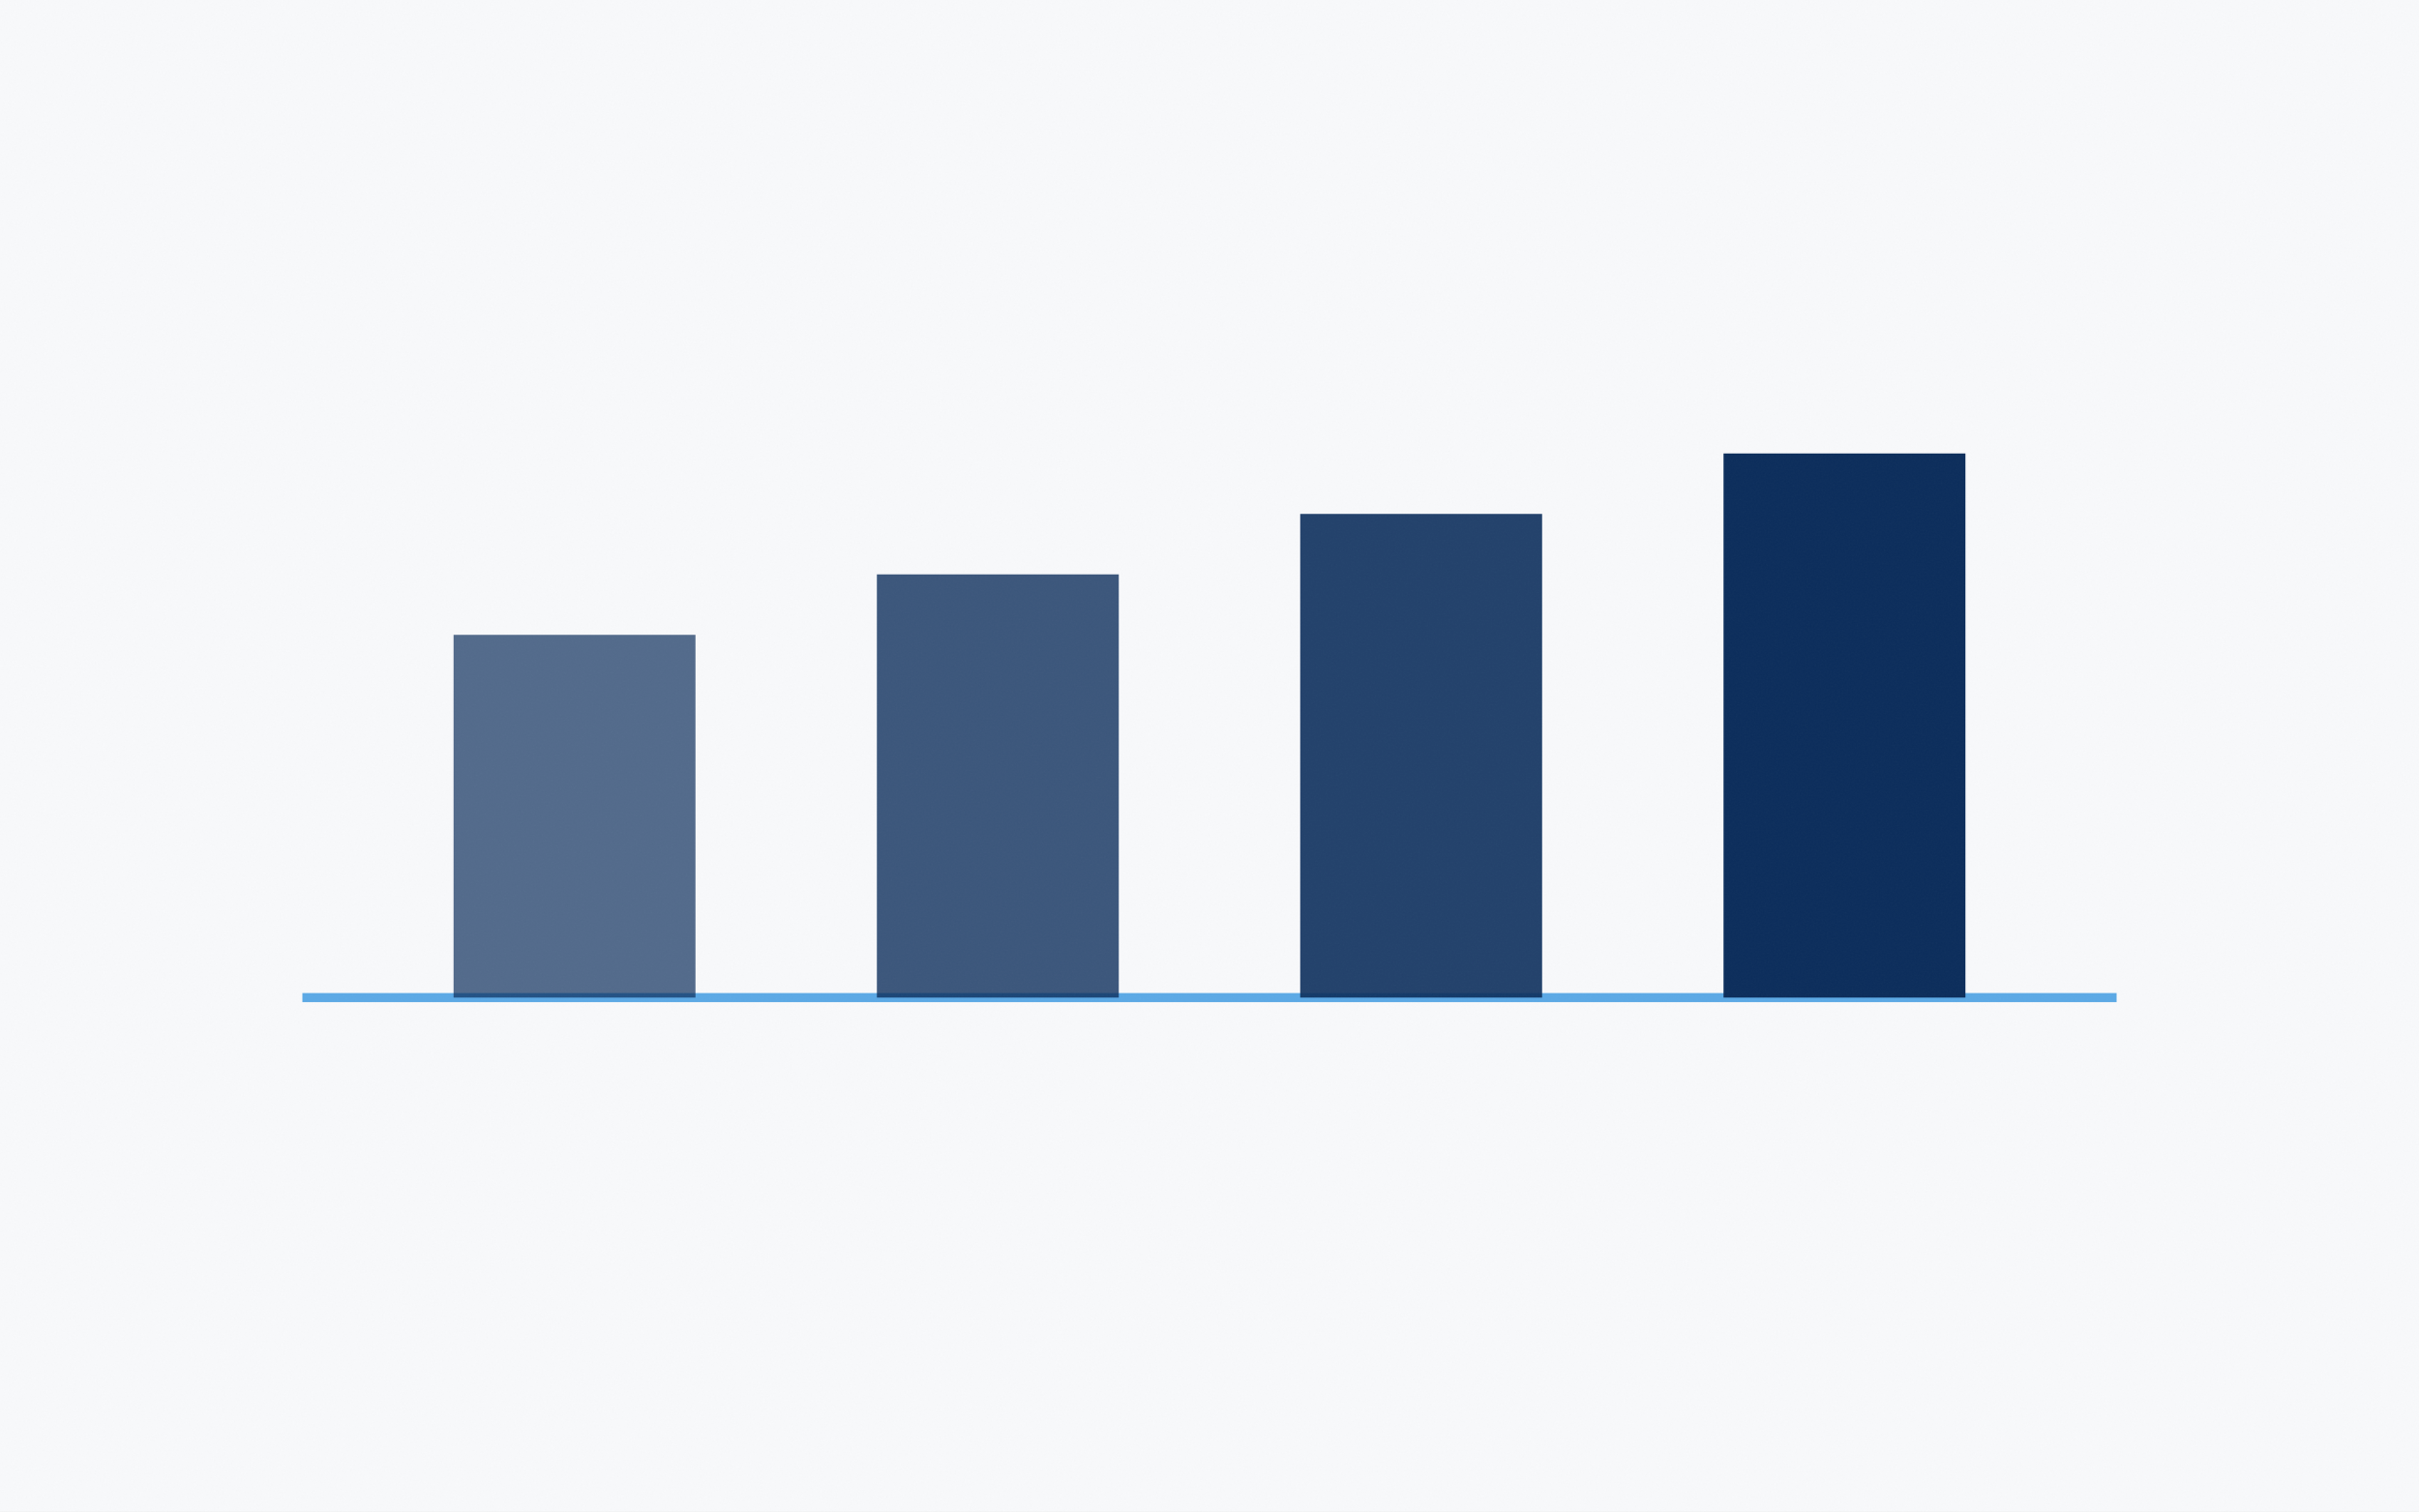
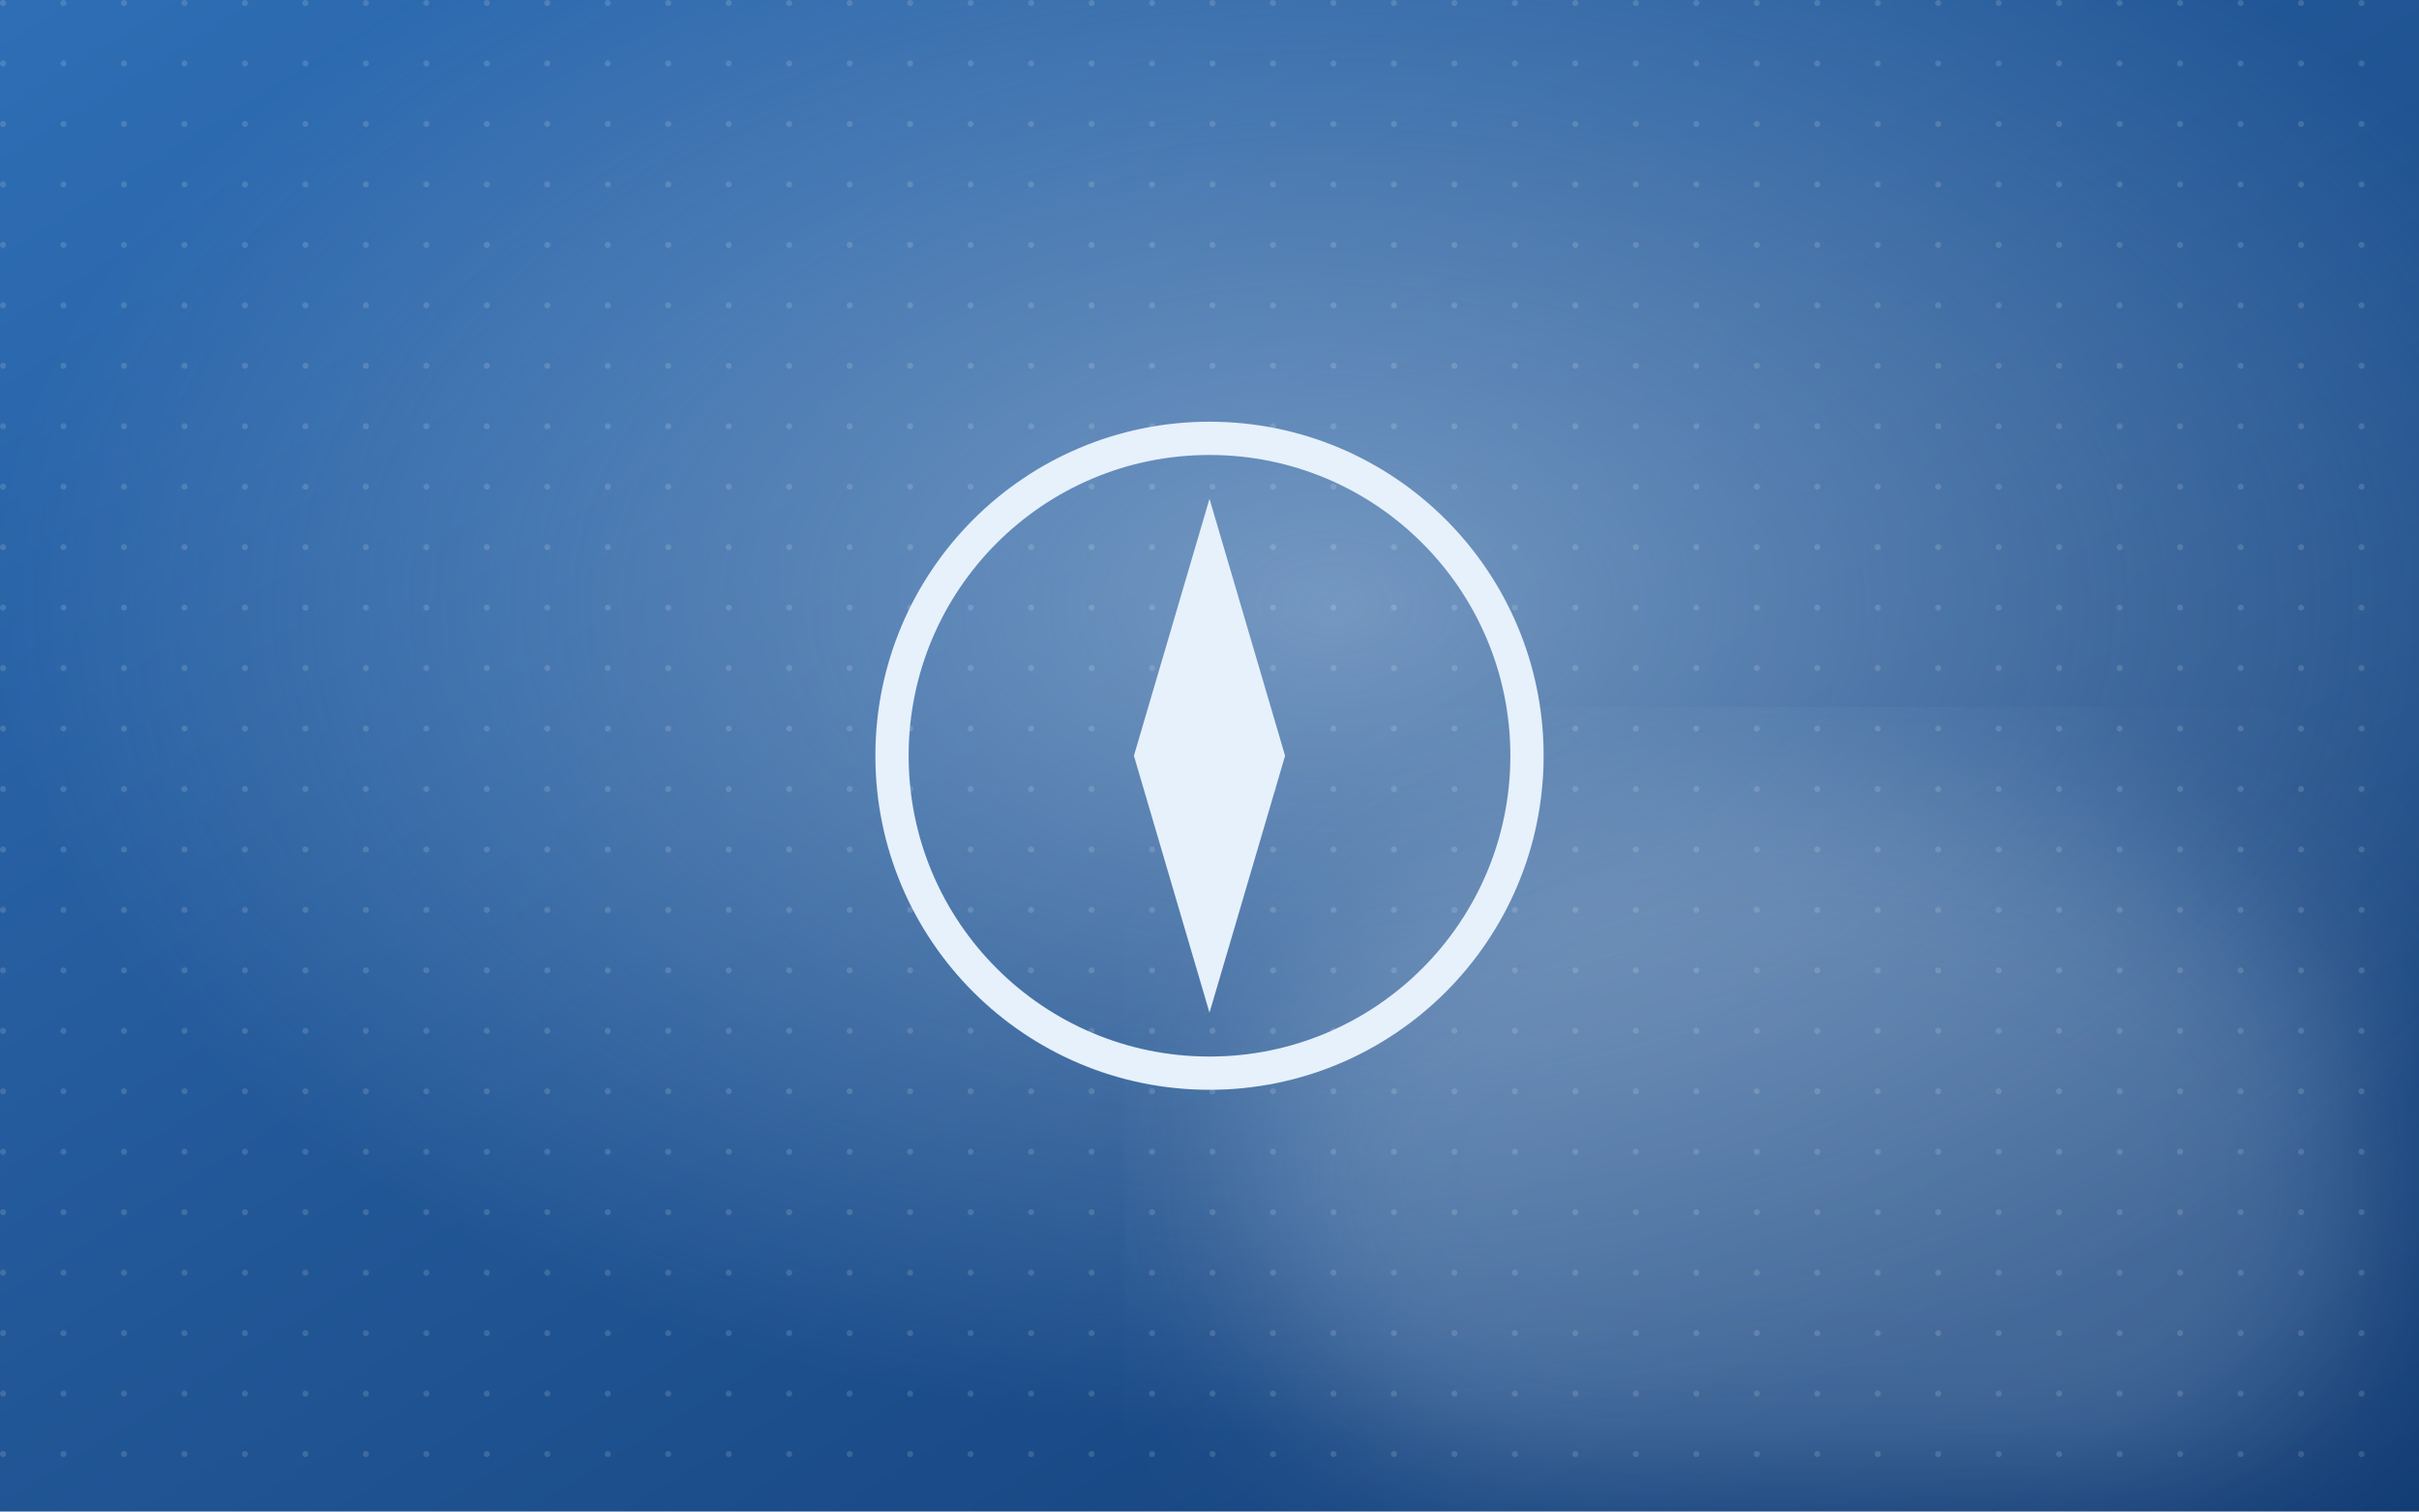
<svg xmlns="http://www.w3.org/2000/svg" viewBox="0 0 1600 1000" width="1600" height="1000">
  <defs>
-     <filter id="g" x="0" y="0" width="100%" height="100%">
-       <feTurbulence type="fractalNoise" baseFrequency="0.9" numOctaves="2" stitchTiles="stitch" />
-       <feColorMatrix type="saturate" values="0" />
-       <feComponentTransfer>
-         <feFuncA type="linear" slope="0.06" />
-       </feComponentTransfer>
+     <linearGradient id="bg" x1="0" y1="0" x2="1" y2="1">
+       <stop offset="0" stop-color="#2F6EB5" />
+       <stop offset="1" stop-color="#123C74" />
+     </linearGradient>
+     <radialGradient id="glow" cx="55%" cy="40%" r="55%">
+       <stop offset="0" stop-color="#E6F1FB" stop-opacity="0.42" />
+       <stop offset="1" stop-color="#E6F1FB" stop-opacity="0" />
+     </radialGradient>
+     <pattern id="dots" width="40" height="40" patternUnits="userSpaceOnUse">
+       <circle cx="2" cy="2" r="2" fill="#ffffff" opacity="0.14" />
+     </pattern>
+     <filter id="blur">
+       <feGaussianBlur stdDeviation="60" />
    </filter>
-     <linearGradient id="n" x1="0" y1="0" x2="1" y2="1">
-       <stop offset="0" stop-color="#1B4C8C" />
-       <stop offset="1" stop-color="#071E3D" />
-     </linearGradient>
-     <linearGradient id="s" x1="0" y1="0" x2="1" y2="0">
-       <stop offset="0" stop-color="#5BA9E6" />
-       <stop offset="1" stop-color="#A7D0F2" />
-     </linearGradient>
-     <linearGradient id="p" x1="0" y1="0" x2="0" y2="1">
-       <stop offset="0" stop-color="#FBFAF7" />
-       <stop offset="1" stop-color="#E9EDF2" />
-     </linearGradient>
  </defs>
-   <rect width="1600" height="1000" fill="#F8F9FB" />
-   <line x1="200" y1="660" x2="1400" y2="660" stroke="#5BA9E6" stroke-width="6" />
-   <rect x="300" y="420" width="160" height="240" fill="#0B2D5B" opacity="0.7" />
-   <rect x="580" y="380" width="160" height="280" fill="#0B2D5B" opacity="0.8" />
-   <rect x="860" y="340" width="160" height="320" fill="#0B2D5B" opacity="0.9" />
-   <rect x="1140" y="300" width="160" height="360" fill="#0B2D5B" opacity="1" />
-   <rect width="1600" height="1000" filter="url(#g)" opacity="0.5" />
+   <rect width="1600" height="1000" fill="url(#bg)" />
+   <rect width="1600" height="1000" fill="url(#glow)" />
+   <rect width="1600" height="1000" fill="url(#dots)" />
+   <ellipse cx="1200" cy="780" rx="380" ry="260" fill="#E6F1FB" opacity="0.22" filter="url(#blur)" />
+   <circle cx="800" cy="500" r="210" fill="none" stroke="#E6F1FB" stroke-width="22" />
+   <path d="M800 330 L850 500 L800 670 L750 500 Z" fill="#E6F1FB" />
</svg>
